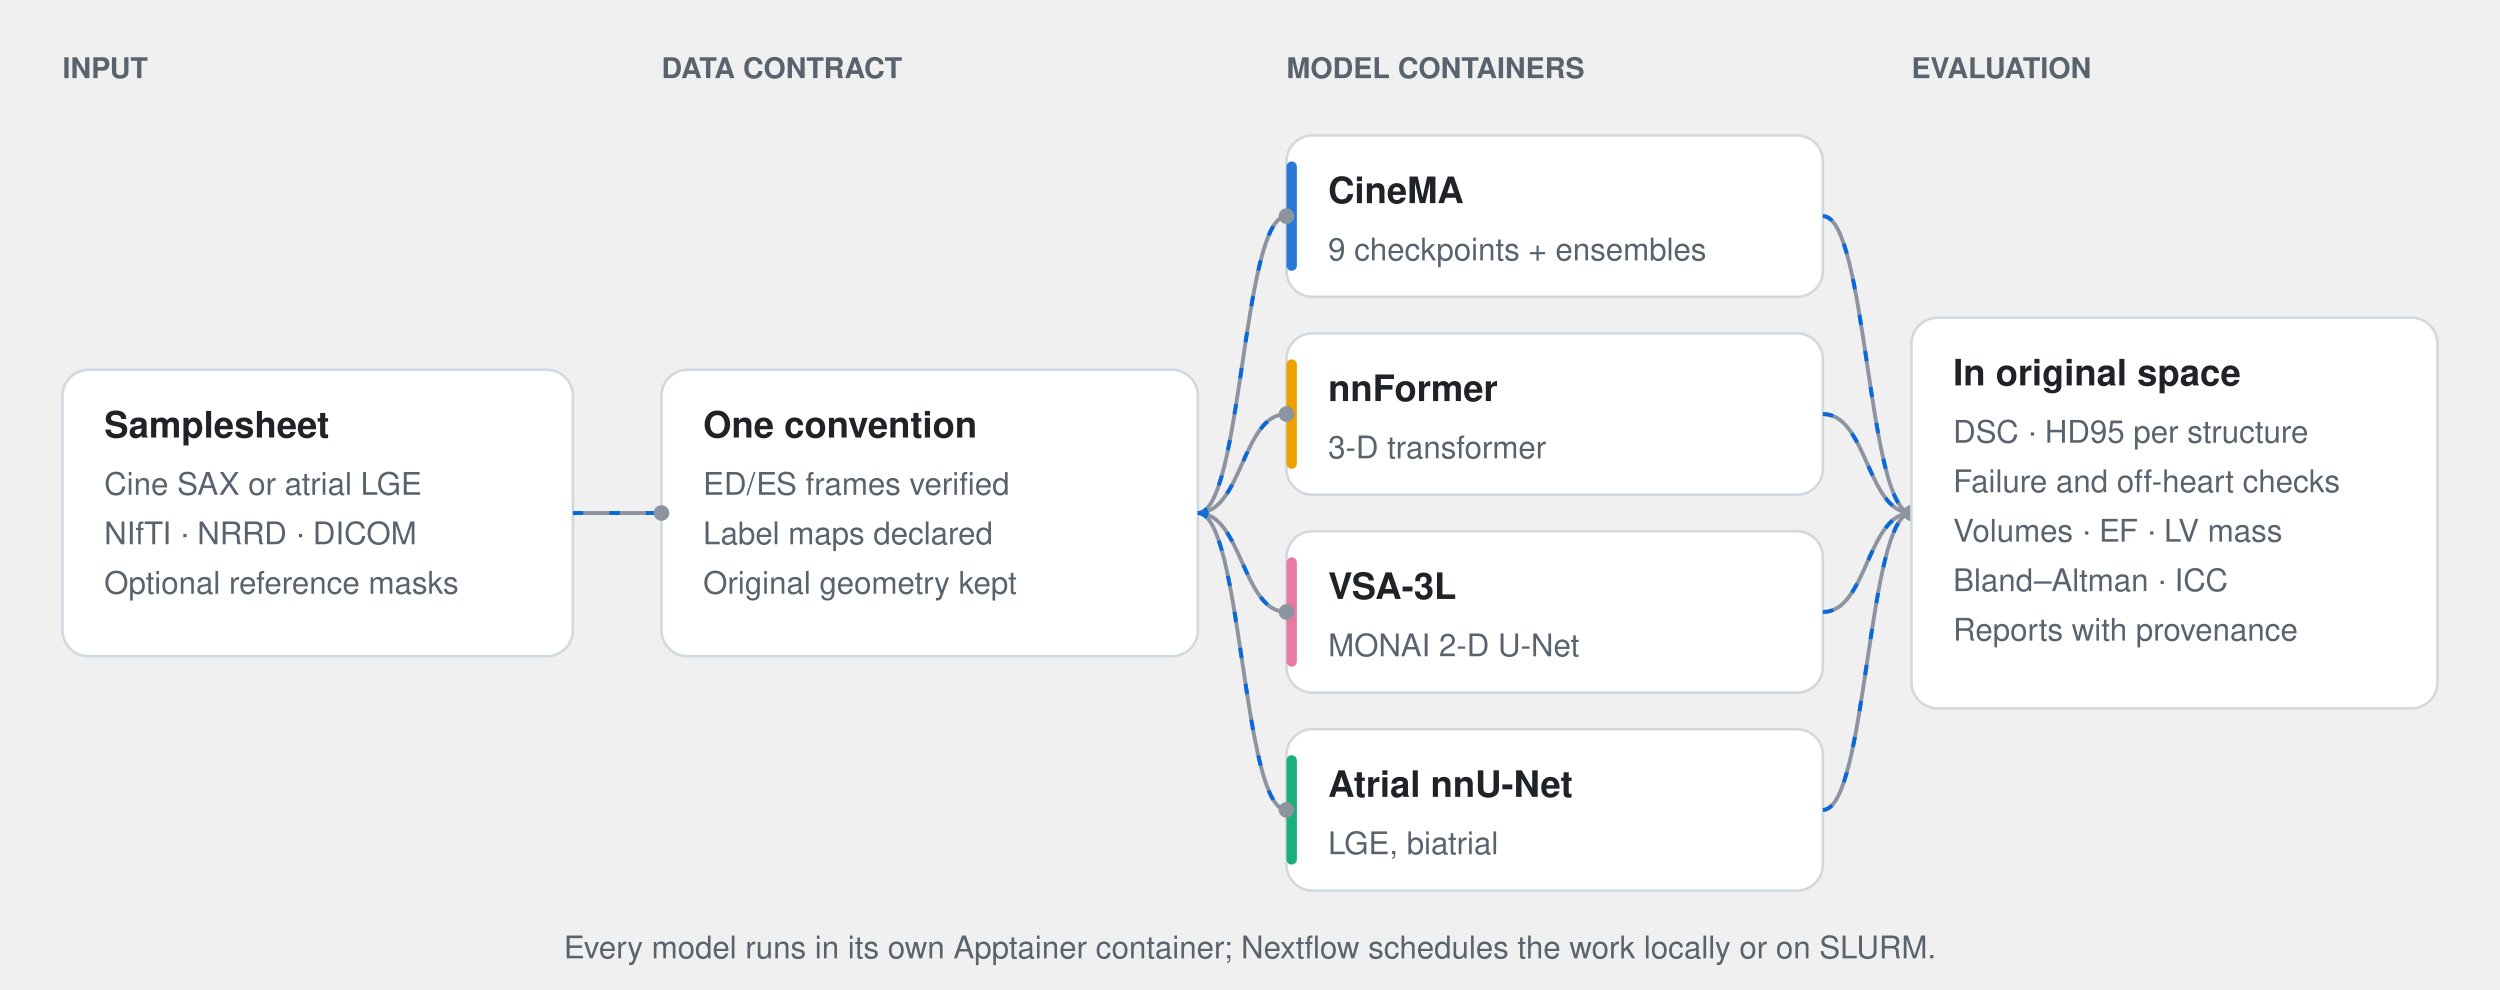
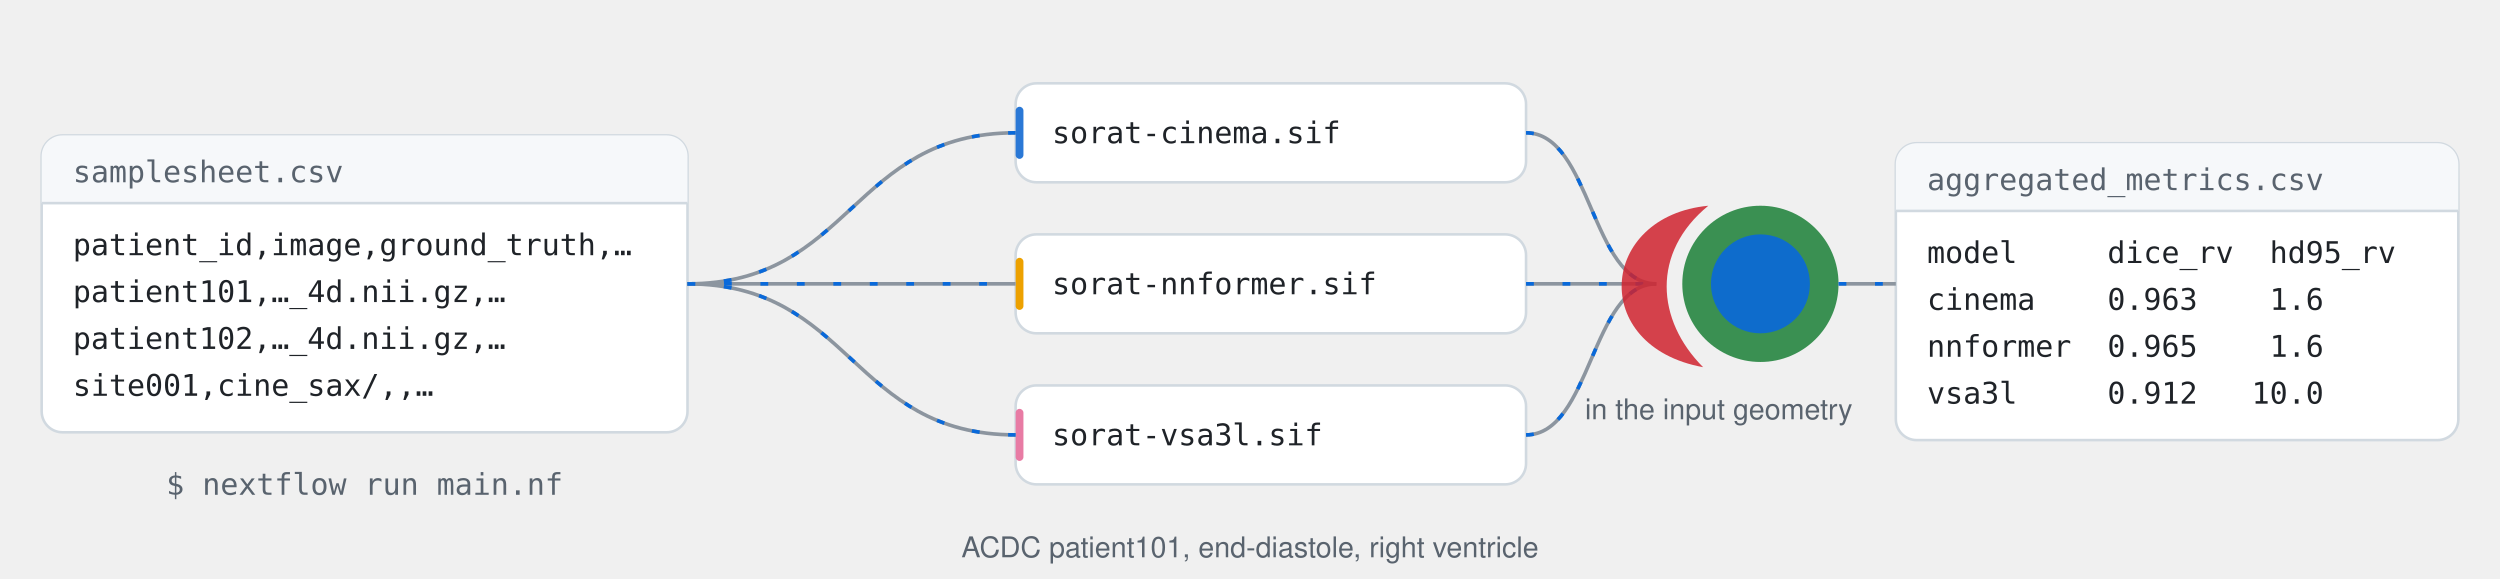
- <svg xmlns="http://www.w3.org/2000/svg" viewBox="0 0 960 380" width="960" height="380" font-family="-apple-system, BlinkMacSystemFont, 'Segoe UI', Helvetica, Arial, sans-serif">
-   <style>.flow{animation:dash 1.6s linear infinite} @keyframes dash{to{stroke-dashoffset:-28}} @media (prefers-reduced-motion: reduce){.flow{animation:none}}</style>
-   <text x="24" y="30" font-size="11" font-weight="600" fill="#59636e" text-anchor="start">INPUT</text>
-   <text x="254" y="30" font-size="11" font-weight="600" fill="#59636e" text-anchor="start">DATA CONTRACT</text>
-   <text x="494" y="30" font-size="11" font-weight="600" fill="#59636e" text-anchor="start">MODEL CONTAINERS</text>
-   <text x="734" y="30" font-size="11" font-weight="600" fill="#59636e" text-anchor="start">EVALUATION</text>
-   <rect x="24" y="142" width="196" height="110" rx="10" fill="#ffffff" stroke="#d1d9e0" />
-   <text x="40" y="168" font-size="14" font-weight="600" fill="#1f2328" text-anchor="start">Samplesheet</text>
-   <text x="40" y="190" font-size="12" font-weight="400" fill="#59636e" text-anchor="start">Cine SAX or atrial LGE</text>
-   <text x="40" y="209" font-size="12" font-weight="400" fill="#59636e" text-anchor="start">NIfTI · NRRD · DICOM</text>
-   <text x="40" y="228" font-size="12" font-weight="400" fill="#59636e" text-anchor="start">Optional reference masks</text>
-   <rect x="254" y="142" width="206" height="110" rx="10" fill="#ffffff" stroke="#d1d9e0" />
-   <text x="270" y="168" font-size="14" font-weight="600" fill="#1f2328" text-anchor="start">One convention</text>
-   <text x="270" y="190" font-size="12" font-weight="400" fill="#59636e" text-anchor="start">ED/ES frames verified</text>
-   <text x="270" y="209" font-size="12" font-weight="400" fill="#59636e" text-anchor="start">Label maps declared</text>
-   <text x="270" y="228" font-size="12" font-weight="400" fill="#59636e" text-anchor="start">Original geometry kept</text>
-   <path d="M220,197 C237.0,197 237.0,197 254,197" fill="none" stroke="#8c959f" stroke-width="1.5" />
-   <path class="flow" d="M220,197 C237.0,197 237.0,197 254,197" fill="none" stroke="#0969da" stroke-width="1.5" stroke-dasharray="4 10" />
-   <circle cx="254" cy="197" r="3" fill="#8c959f" />
-   <rect x="494" y="52" width="206" height="62" rx="10" fill="#ffffff" stroke="#d1d9e0" />
-   <rect x="494" y="62" width="4" height="42" rx="2" fill="#2a78d6" />
-   <text x="510" y="78" font-size="14" font-weight="600" fill="#1f2328" text-anchor="start">CineMA</text>
-   <text x="510" y="100" font-size="12" font-weight="400" fill="#59636e" text-anchor="start">9 checkpoints + ensembles</text>
-   <path d="M460,197 C477.0,197 477.0,83 494,83" fill="none" stroke="#8c959f" stroke-width="1.5" />
-   <path class="flow" d="M460,197 C477.0,197 477.0,83 494,83" fill="none" stroke="#0969da" stroke-width="1.5" stroke-dasharray="4 10" />
-   <circle cx="494" cy="83" r="3" fill="#8c959f" />
-   <path d="M700,83 C717.0,83 717.0,197 734,197" fill="none" stroke="#8c959f" stroke-width="1.5" />
-   <path class="flow" d="M700,83 C717.0,83 717.0,197 734,197" fill="none" stroke="#0969da" stroke-width="1.5" stroke-dasharray="4 10" />
-   <circle cx="734" cy="197" r="3" fill="#8c959f" />
-   <rect x="494" y="128" width="206" height="62" rx="10" fill="#ffffff" stroke="#d1d9e0" />
-   <rect x="494" y="138" width="4" height="42" rx="2" fill="#eda100" />
-   <text x="510" y="154" font-size="14" font-weight="600" fill="#1f2328" text-anchor="start">nnFormer</text>
-   <text x="510" y="176" font-size="12" font-weight="400" fill="#59636e" text-anchor="start">3-D transformer</text>
-   <path d="M460,197 C477.0,197 477.0,159 494,159" fill="none" stroke="#8c959f" stroke-width="1.5" />
-   <path class="flow" d="M460,197 C477.0,197 477.0,159 494,159" fill="none" stroke="#0969da" stroke-width="1.5" stroke-dasharray="4 10" />
-   <circle cx="494" cy="159" r="3" fill="#8c959f" />
-   <path d="M700,159 C717.0,159 717.0,197 734,197" fill="none" stroke="#8c959f" stroke-width="1.5" />
-   <path class="flow" d="M700,159 C717.0,159 717.0,197 734,197" fill="none" stroke="#0969da" stroke-width="1.5" stroke-dasharray="4 10" />
-   <circle cx="734" cy="197" r="3" fill="#8c959f" />
-   <rect x="494" y="204" width="206" height="62" rx="10" fill="#ffffff" stroke="#d1d9e0" />
-   <rect x="494" y="214" width="4" height="42" rx="2" fill="#e87ba4" />
-   <text x="510" y="230" font-size="14" font-weight="600" fill="#1f2328" text-anchor="start">VSA-3L</text>
-   <text x="510" y="252" font-size="12" font-weight="400" fill="#59636e" text-anchor="start">MONAI 2-D U-Net</text>
-   <path d="M460,197 C477.0,197 477.0,235 494,235" fill="none" stroke="#8c959f" stroke-width="1.5" />
-   <path class="flow" d="M460,197 C477.0,197 477.0,235 494,235" fill="none" stroke="#0969da" stroke-width="1.5" stroke-dasharray="4 10" />
-   <circle cx="494" cy="235" r="3" fill="#8c959f" />
-   <path d="M700,235 C717.0,235 717.0,197 734,197" fill="none" stroke="#8c959f" stroke-width="1.5" />
-   <path class="flow" d="M700,235 C717.0,235 717.0,197 734,197" fill="none" stroke="#0969da" stroke-width="1.5" stroke-dasharray="4 10" />
-   <circle cx="734" cy="197" r="3" fill="#8c959f" />
-   <rect x="494" y="280" width="206" height="62" rx="10" fill="#ffffff" stroke="#d1d9e0" />
-   <rect x="494" y="290" width="4" height="42" rx="2" fill="#1baf7a" />
-   <text x="510" y="306" font-size="14" font-weight="600" fill="#1f2328" text-anchor="start">Atrial nnU-Net</text>
-   <text x="510" y="328" font-size="12" font-weight="400" fill="#59636e" text-anchor="start">LGE, biatrial</text>
-   <path d="M460,197 C477.0,197 477.0,311 494,311" fill="none" stroke="#8c959f" stroke-width="1.5" />
-   <path class="flow" d="M460,197 C477.0,197 477.0,311 494,311" fill="none" stroke="#0969da" stroke-width="1.5" stroke-dasharray="4 10" />
-   <circle cx="494" cy="311" r="3" fill="#8c959f" />
-   <path d="M700,311 C717.0,311 717.0,197 734,197" fill="none" stroke="#8c959f" stroke-width="1.5" />
-   <path class="flow" d="M700,311 C717.0,311 717.0,197 734,197" fill="none" stroke="#0969da" stroke-width="1.5" stroke-dasharray="4 10" />
-   <circle cx="734" cy="197" r="3" fill="#8c959f" />
-   <rect x="734" y="122" width="202" height="150" rx="10" fill="#ffffff" stroke="#d1d9e0" />
-   <text x="750" y="148" font-size="14" font-weight="600" fill="#1f2328" text-anchor="start">In original space</text>
-   <text x="750" y="170" font-size="12" font-weight="400" fill="#59636e" text-anchor="start">DSC · HD95 per structure</text>
-   <text x="750" y="189" font-size="12" font-weight="400" fill="#59636e" text-anchor="start">Failure and off-heart checks</text>
-   <text x="750" y="208" font-size="12" font-weight="400" fill="#59636e" text-anchor="start">Volumes · EF · LV mass</text>
-   <text x="750" y="227" font-size="12" font-weight="400" fill="#59636e" text-anchor="start">Bland–Altman · ICC</text>
-   <text x="750" y="246" font-size="12" font-weight="400" fill="#59636e" text-anchor="start">Reports with provenance</text>
-   <text x="480.0" y="368" font-size="12" font-weight="400" fill="#59636e" text-anchor="middle">Every model runs in its own Apptainer container; Nextflow schedules the work locally or on SLURM.</text>
+ <svg xmlns="http://www.w3.org/2000/svg" viewBox="0 0 960 222" width="960" height="222">
+   <style>.flow{animation:dash 1.8s linear infinite} @keyframes dash{to{stroke-dashoffset:-28}} @media (prefers-reduced-motion: reduce){.flow{animation:none}}</style>
+   <rect x="16" y="52" width="248" height="114" rx="8" fill="#ffffff" stroke="#d1d9e0" />
+   <path d="M16,60 a8,8 0 0 1 8,-8 h232 a8,8 0 0 1 8,8 v18 h-248 z" fill="#f6f8fa" />
+   <line x1="16" y1="78" x2="264" y2="78" stroke="#d1d9e0" />
+   <text x="28" y="70" font-family="ui-monospace, SFMono-Regular, Menlo, Consolas, monospace" font-size="11.5" font-weight="400" fill="#59636e" text-anchor="start" xml:space="preserve">samplesheet.csv</text>
+   <text x="28" y="98" font-family="ui-monospace, SFMono-Regular, Menlo, Consolas, monospace" font-size="11.5" font-weight="400" fill="#1f2328" text-anchor="start" xml:space="preserve">patient_id,image,ground_truth,…</text>
+   <text x="28" y="116" font-family="ui-monospace, SFMono-Regular, Menlo, Consolas, monospace" font-size="11.5" font-weight="400" fill="#1f2328" text-anchor="start" xml:space="preserve">patient101,…_4d.nii.gz,…</text>
+   <text x="28" y="134" font-family="ui-monospace, SFMono-Regular, Menlo, Consolas, monospace" font-size="11.5" font-weight="400" fill="#1f2328" text-anchor="start" xml:space="preserve">patient102,…_4d.nii.gz,…</text>
+   <text x="28" y="152" font-family="ui-monospace, SFMono-Regular, Menlo, Consolas, monospace" font-size="11.5" font-weight="400" fill="#1f2328" text-anchor="start" xml:space="preserve">site001,cine_sax/,,…</text>
+   <text x="140" y="190" font-family="ui-monospace, SFMono-Regular, Menlo, Consolas, monospace" font-size="11.5" font-weight="400" fill="#59636e" text-anchor="middle" xml:space="preserve">$ nextflow run main.nf</text>
+   <rect x="390" y="32.0" width="196" height="38" rx="8" fill="#ffffff" stroke="#d1d9e0" />
+   <rect x="390" y="41.0" width="3" height="20" rx="1.5" fill="#2a78d6" />
+   <text x="404" y="55.0" font-family="ui-monospace, SFMono-Regular, Menlo, Consolas, monospace" font-size="11.5" font-weight="400" fill="#1f2328" text-anchor="start" xml:space="preserve">sorat-cinema.sif</text>
+   <path d="M264,109.0 C327.0,109.0 327.0,51.0 390,51.0" fill="none" stroke="#8c959f" stroke-width="1.4" />
+   <path class="flow" d="M264,109.0 C327.0,109.0 327.0,51.0 390,51.0" fill="none" stroke="#0969da" stroke-width="1.4" stroke-dasharray="3 11" />
+   <path d="M586,51.0 C611.0,51.0 611.0,109.0 636,109.0" fill="none" stroke="#8c959f" stroke-width="1.4" />
+   <path class="flow" d="M586,51.0 C611.0,51.0 611.0,109.0 636,109.0" fill="none" stroke="#0969da" stroke-width="1.4" stroke-dasharray="3 11" />
+   <rect x="390" y="90.0" width="196" height="38" rx="8" fill="#ffffff" stroke="#d1d9e0" />
+   <rect x="390" y="99.0" width="3" height="20" rx="1.5" fill="#eda100" />
+   <text x="404" y="113.0" font-family="ui-monospace, SFMono-Regular, Menlo, Consolas, monospace" font-size="11.5" font-weight="400" fill="#1f2328" text-anchor="start" xml:space="preserve">sorat-nnformer.sif</text>
+   <path d="M264,109.0 C327.0,109.0 327.0,109.0 390,109.0" fill="none" stroke="#8c959f" stroke-width="1.4" />
+   <path class="flow" d="M264,109.0 C327.0,109.0 327.0,109.0 390,109.0" fill="none" stroke="#0969da" stroke-width="1.4" stroke-dasharray="3 11" />
+   <path d="M586,109.0 C611.0,109.0 611.0,109.0 636,109.0" fill="none" stroke="#8c959f" stroke-width="1.4" />
+   <path class="flow" d="M586,109.0 C611.0,109.0 611.0,109.0 636,109.0" fill="none" stroke="#0969da" stroke-width="1.4" stroke-dasharray="3 11" />
+   <rect x="390" y="148.0" width="196" height="38" rx="8" fill="#ffffff" stroke="#d1d9e0" />
+   <rect x="390" y="157.0" width="3" height="20" rx="1.5" fill="#e87ba4" />
+   <text x="404" y="171.0" font-family="ui-monospace, SFMono-Regular, Menlo, Consolas, monospace" font-size="11.5" font-weight="400" fill="#1f2328" text-anchor="start" xml:space="preserve">sorat-vsa3l.sif</text>
+   <path d="M264,109.0 C327.0,109.0 327.0,167.0 390,167.0" fill="none" stroke="#8c959f" stroke-width="1.4" />
+   <path class="flow" d="M264,109.0 C327.0,109.0 327.0,167.0 390,167.0" fill="none" stroke="#0969da" stroke-width="1.4" stroke-dasharray="3 11" />
+   <path d="M586,167.0 C611.0,167.0 611.0,109.0 636,109.0" fill="none" stroke="#8c959f" stroke-width="1.4" />
+   <path class="flow" d="M586,167.0 C611.0,167.0 611.0,109.0 636,109.0" fill="none" stroke="#0969da" stroke-width="1.4" stroke-dasharray="3 11" />
+   <path d="M656,79.0 C614,83.0 610,133.0 654,141.0 C636,123.0 634,97.0 656,79.0 Z" fill="#cf222e" fill-opacity="0.85" />
+   <circle cx="676" cy="109.0" r="30" fill="#1a7f37" fill-opacity="0.85" />
+   <circle cx="676" cy="109.0" r="19" fill="#0969da" fill-opacity="0.9" />
+   <text x="660" y="161.0" font-family="-apple-system, BlinkMacSystemFont, 'Segoe UI', Helvetica, Arial, sans-serif" font-size="11" font-weight="400" fill="#59636e" text-anchor="middle" xml:space="preserve">in the input geometry</text>
+   <rect x="728" y="55.0" width="216" height="114" rx="8" fill="#ffffff" stroke="#d1d9e0" />
+   <path d="M728,63.0 a8,8 0 0 1 8,-8 h200 a8,8 0 0 1 8,8 v18 h-216 z" fill="#f6f8fa" />
+   <line x1="728" y1="81.0" x2="944" y2="81.0" stroke="#d1d9e0" />
+   <text x="740" y="73.0" font-family="ui-monospace, SFMono-Regular, Menlo, Consolas, monospace" font-size="11.5" font-weight="400" fill="#59636e" text-anchor="start" xml:space="preserve">aggregated_metrics.csv</text>
+   <text x="740" y="101.0" font-family="ui-monospace, SFMono-Regular, Menlo, Consolas, monospace" font-size="11.5" font-weight="400" fill="#1f2328" text-anchor="start" xml:space="preserve">model     dice_rv  hd95_rv</text>
+   <text x="740" y="119.0" font-family="ui-monospace, SFMono-Regular, Menlo, Consolas, monospace" font-size="11.5" font-weight="400" fill="#1f2328" text-anchor="start" xml:space="preserve">cinema    0.963    1.6</text>
+   <text x="740" y="137.0" font-family="ui-monospace, SFMono-Regular, Menlo, Consolas, monospace" font-size="11.5" font-weight="400" fill="#1f2328" text-anchor="start" xml:space="preserve">nnformer  0.965    1.6</text>
+   <text x="740" y="155.0" font-family="ui-monospace, SFMono-Regular, Menlo, Consolas, monospace" font-size="11.5" font-weight="400" fill="#1f2328" text-anchor="start" xml:space="preserve">vsa3l     0.912   10.0</text>
+   <path d="M706,109.0 C717.0,109.0 717.0,109.0 728,109.0" fill="none" stroke="#8c959f" stroke-width="1.4" />
+   <path class="flow" d="M706,109.0 C717.0,109.0 717.0,109.0 728,109.0" fill="none" stroke="#0969da" stroke-width="1.4" stroke-dasharray="3 11" />
+   <text x="480.0" y="214" font-family="-apple-system, BlinkMacSystemFont, 'Segoe UI', Helvetica, Arial, sans-serif" font-size="11" font-weight="400" fill="#59636e" text-anchor="middle" xml:space="preserve">ACDC patient101, end-diastole, right ventricle</text>
</svg>
